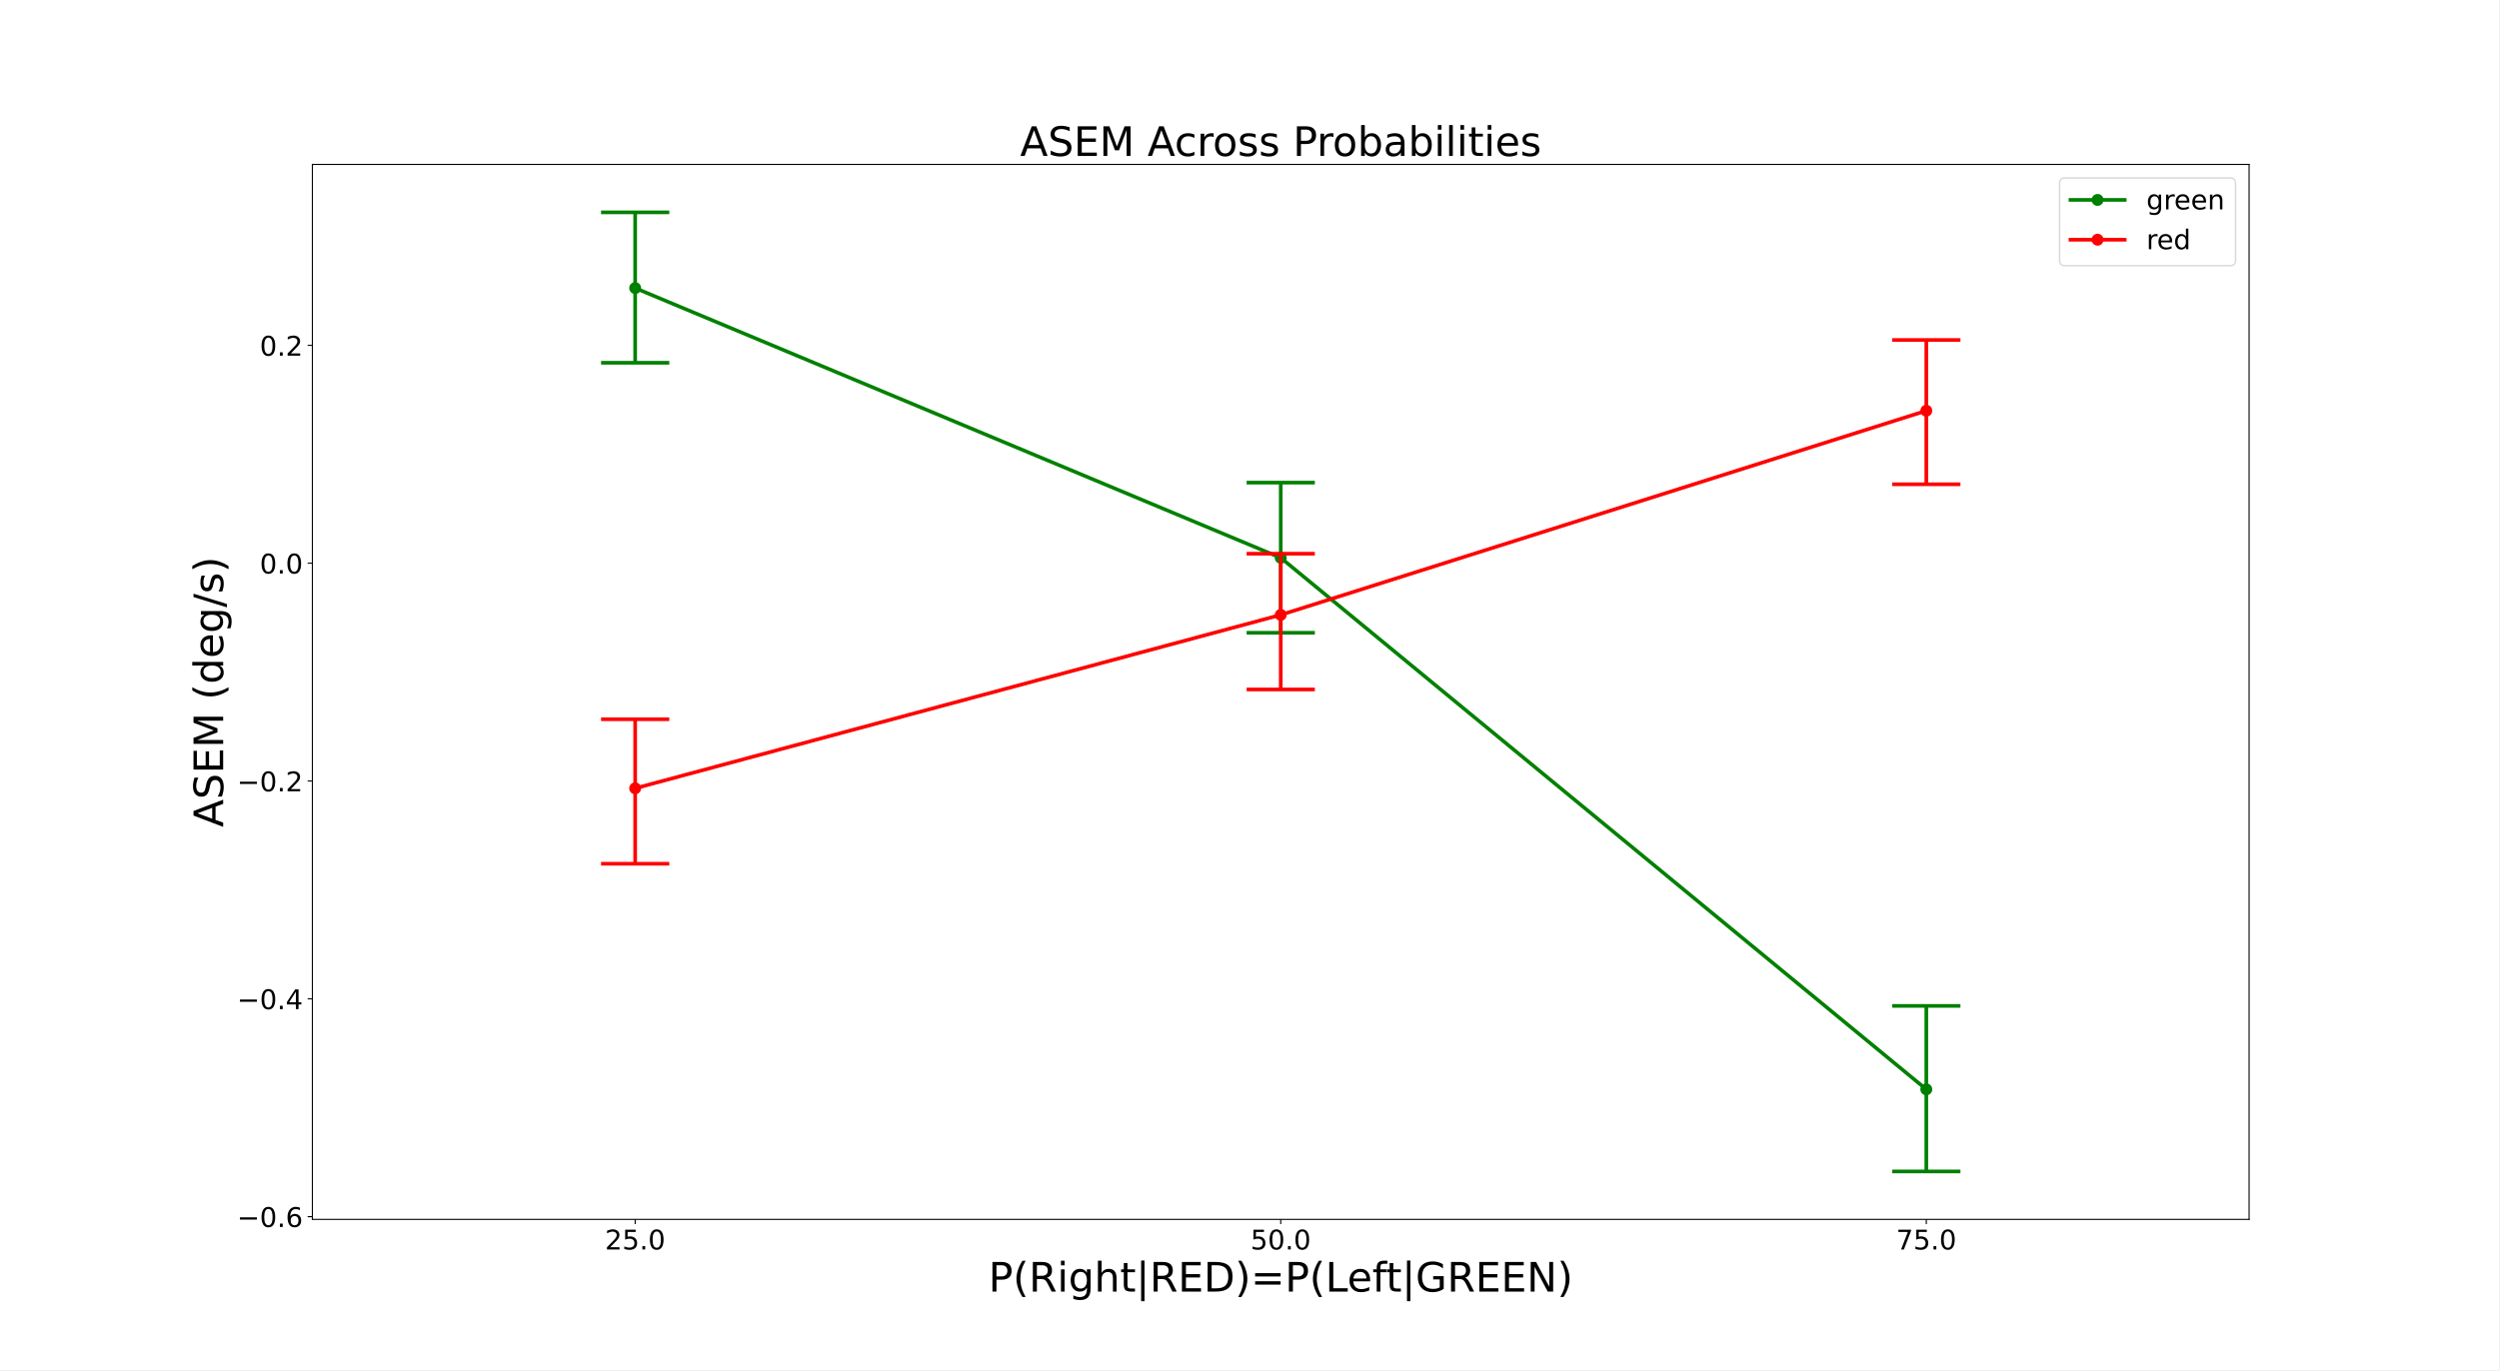
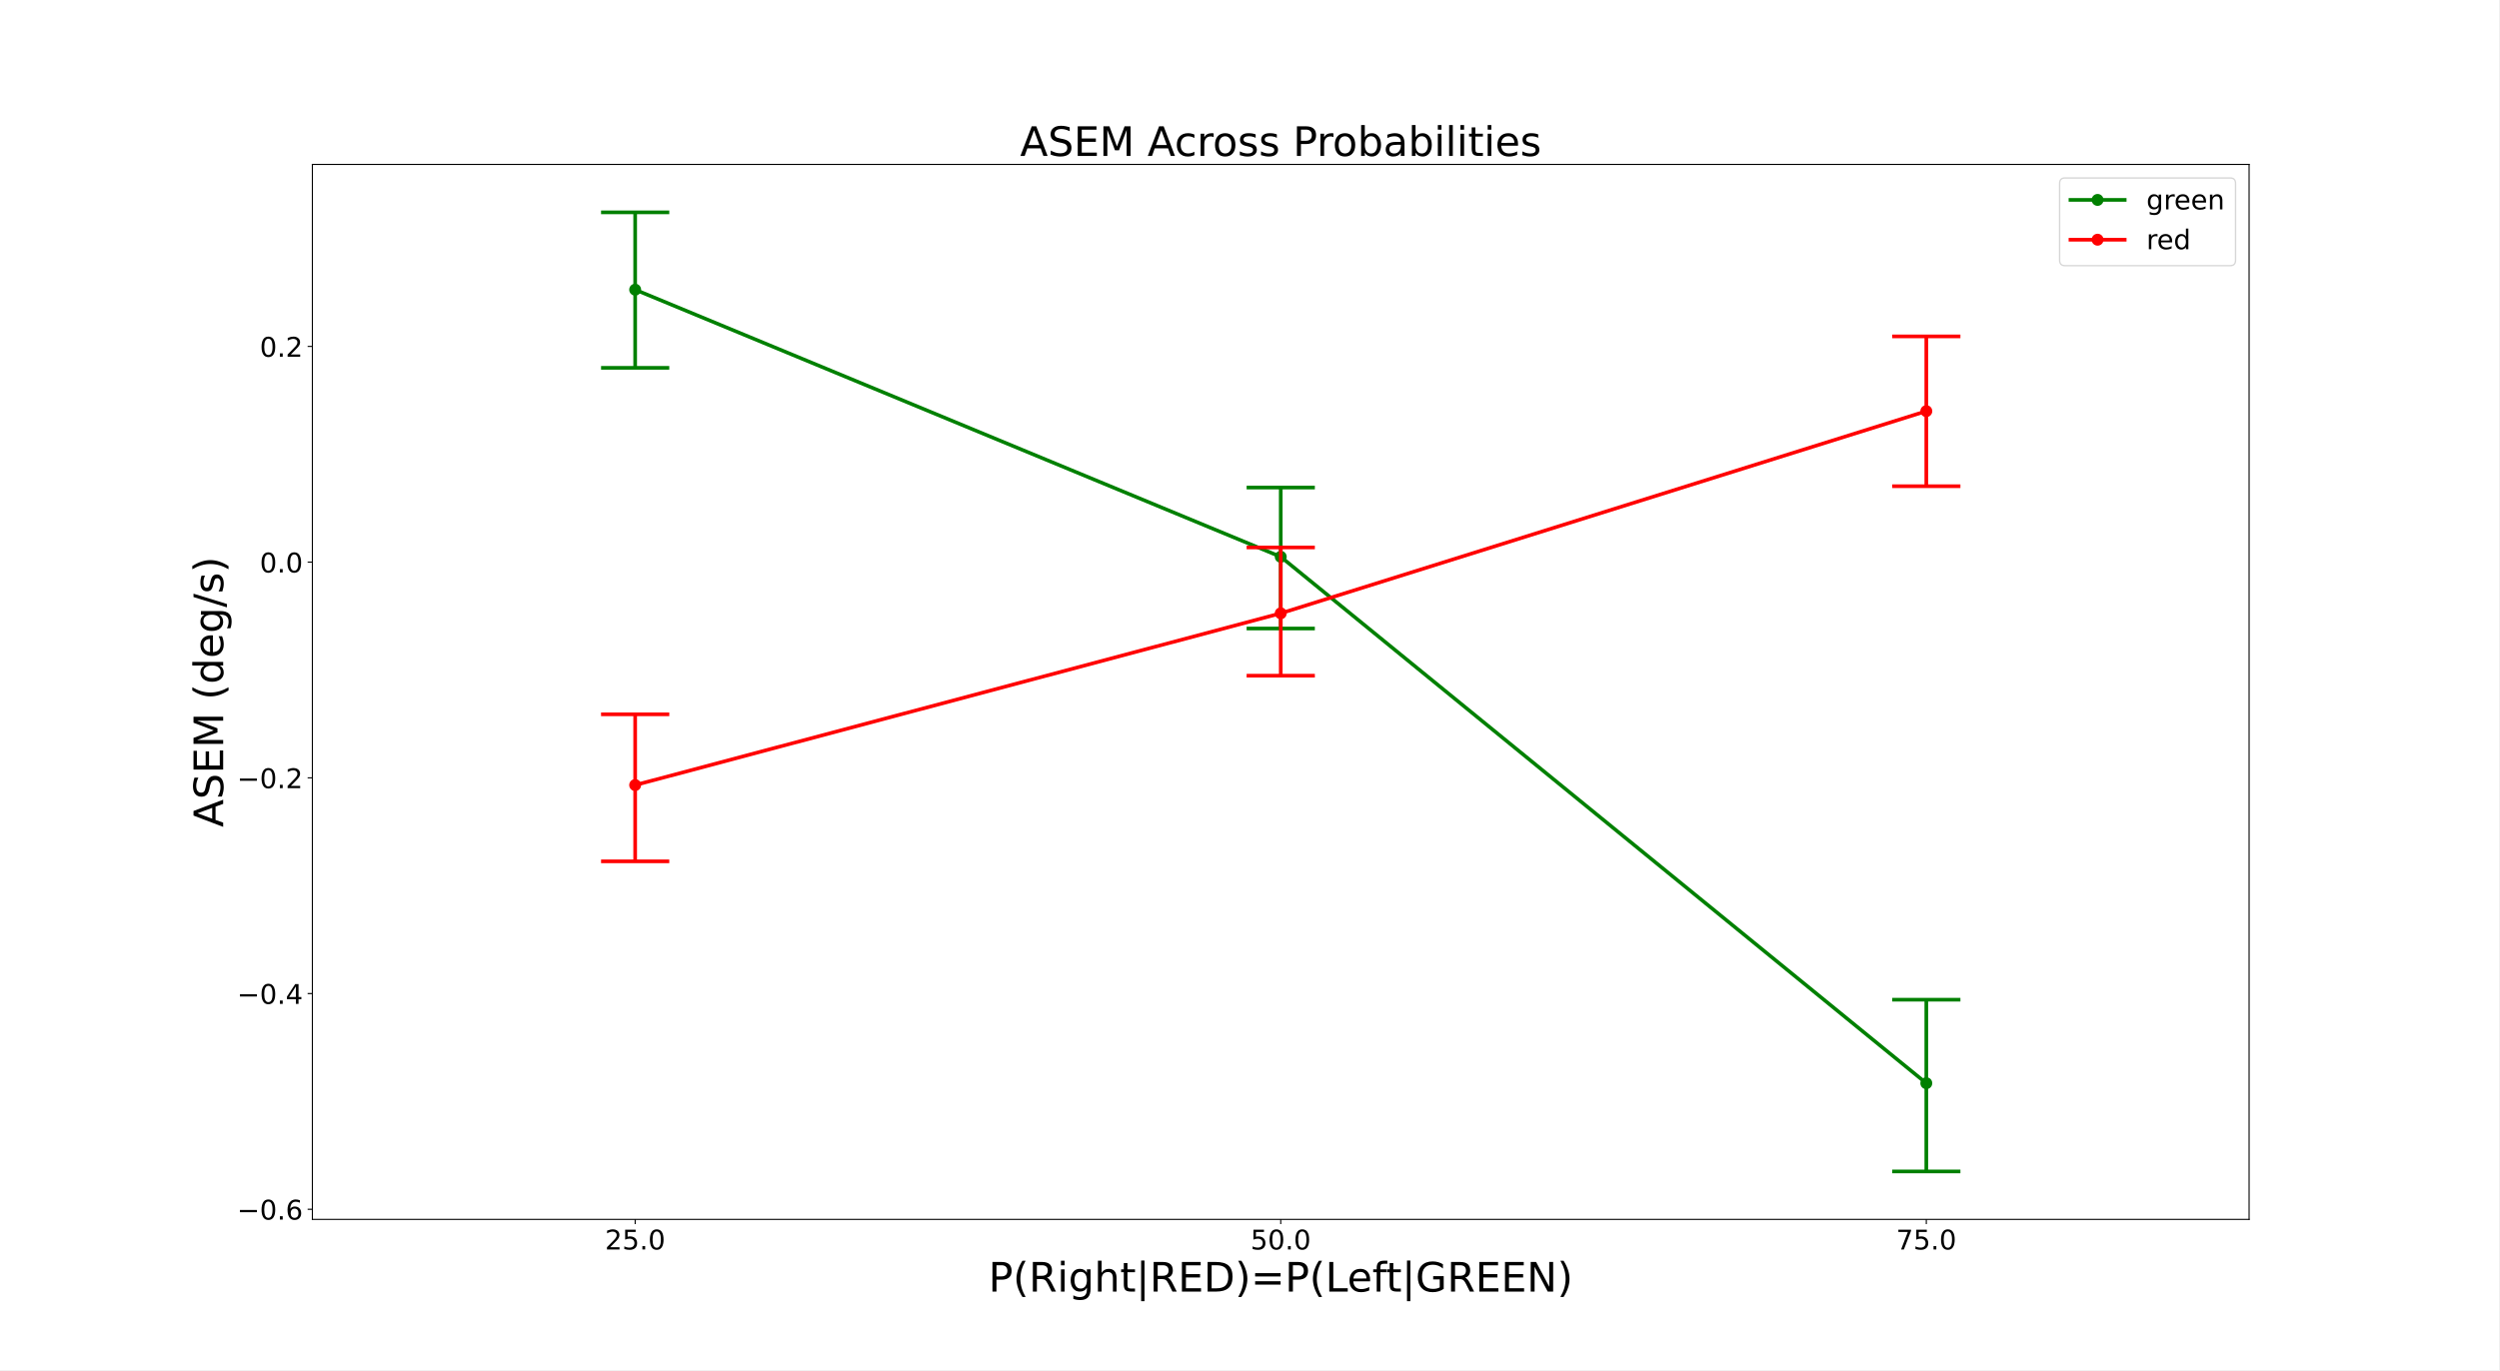
<svg xmlns="http://www.w3.org/2000/svg" xmlns:xlink="http://www.w3.org/1999/xlink" width="1843.2pt" height="1010.88pt" viewBox="0 0 1843.2 1010.88" version="1.1">
  <defs>
    <style type="text/css">*{stroke-linejoin: round; stroke-linecap: butt}</style>
  </defs>
  <g id="figure_1">
    <g id="patch_1">
      <path d="M 0 1010.88  L 1843.2 1010.88  L 1843.2 0  L 0 0  z " style="fill: #ffffff" />
    </g>
    <g id="axes_1">
      <g id="patch_2">
        <path d="M 230.4 899.683  L 1658.88 899.683  L 1658.88 121.306  L 230.4 121.306  z " style="fill: #ffffff" />
      </g>
      <g id="matplotlib.axis_1">
        <g id="xtick_1">
          <g id="line2d_1">
            <defs>
-               <path id="m1a1787b58d" d="M 0 0  L 0 3.5  " style="stroke: #000000; stroke-width: 0.8" />
-             </defs>
-             <g>
-               <use xlink:href="#m1a1787b58d" x="468.48" y="899.683" style="stroke: #000000; stroke-width: 0.8" />
+               <path id="m667a914efb" d="M 0 0  L 0 3.5  " style="stroke: #000000; stroke-width: 0.8" />
+             </defs>
+             <g>
+               <use xlink:href="#m667a914efb" x="468.48" y="899.683" style="stroke: #000000; stroke-width: 0.8" />
            </g>
          </g>
          <g id="text_1">
            <g transform="translate(446.2144 921.8801) scale(0.2 -0.2)">
              <defs>
                <path id="DejaVuSans-32" d="M 1228 531  L 3431 531  L 3431 0  L 469 0  L 469 531  Q 828 903 1448 1529  Q 2069 2156 2228 2338  Q 2531 2678 2651 2914  Q 2772 3150 2772 3378  Q 2772 3750 2511 3984  Q 2250 4219 1831 4219  Q 1534 4219 1204 4116  Q 875 4013 500 3803  L 500 4441  Q 881 4594 1212 4672  Q 1544 4750 1819 4750  Q 2544 4750 2975 4387  Q 3406 4025 3406 3419  Q 3406 3131 3298 2873  Q 3191 2616 2906 2266  Q 2828 2175 2409 1742  Q 1991 1309 1228 531  z " transform="scale(0.015625)" />
                <path id="DejaVuSans-35" d="M 691 4666  L 3169 4666  L 3169 4134  L 1269 4134  L 1269 2991  Q 1406 3038 1543 3061  Q 1681 3084 1819 3084  Q 2600 3084 3056 2656  Q 3513 2228 3513 1497  Q 3513 744 3044 326  Q 2575 -91 1722 -91  Q 1428 -91 1123 -41  Q 819 9 494 109  L 494 744  Q 775 591 1075 516  Q 1375 441 1709 441  Q 2250 441 2565 725  Q 2881 1009 2881 1497  Q 2881 1984 2565 2268  Q 2250 2553 1709 2553  Q 1456 2553 1204 2497  Q 953 2441 691 2322  L 691 4666  z " transform="scale(0.015625)" />
                <path id="DejaVuSans-2e" d="M 684 794  L 1344 794  L 1344 0  L 684 0  L 684 794  z " transform="scale(0.015625)" />
                <path id="DejaVuSans-30" d="M 2034 4250  Q 1547 4250 1301 3770  Q 1056 3291 1056 2328  Q 1056 1369 1301 889  Q 1547 409 2034 409  Q 2525 409 2770 889  Q 3016 1369 3016 2328  Q 3016 3291 2770 3770  Q 2525 4250 2034 4250  z M 2034 4750  Q 2819 4750 3233 4129  Q 3647 3509 3647 2328  Q 3647 1150 3233 529  Q 2819 -91 2034 -91  Q 1250 -91 836 529  Q 422 1150 422 2328  Q 422 3509 836 4129  Q 1250 4750 2034 4750  z " transform="scale(0.015625)" />
              </defs>
              <use xlink:href="#DejaVuSans-32" />
              <use xlink:href="#DejaVuSans-35" x="63.623" />
              <use xlink:href="#DejaVuSans-2e" x="127.246" />
              <use xlink:href="#DejaVuSans-30" x="159.033" />
            </g>
          </g>
        </g>
        <g id="xtick_2">
          <g id="line2d_2">
            <g>
-               <use xlink:href="#m1a1787b58d" x="944.64" y="899.683" style="stroke: #000000; stroke-width: 0.8" />
+               <use xlink:href="#m667a914efb" x="944.64" y="899.683" style="stroke: #000000; stroke-width: 0.8" />
            </g>
          </g>
          <g id="text_2">
            <g transform="translate(922.3744 921.8801) scale(0.2 -0.2)">
              <use xlink:href="#DejaVuSans-35" />
              <use xlink:href="#DejaVuSans-30" x="63.623" />
              <use xlink:href="#DejaVuSans-2e" x="127.246" />
              <use xlink:href="#DejaVuSans-30" x="159.033" />
            </g>
          </g>
        </g>
        <g id="xtick_3">
          <g id="line2d_3">
            <g>
-               <use xlink:href="#m1a1787b58d" x="1420.8" y="899.683" style="stroke: #000000; stroke-width: 0.8" />
+               <use xlink:href="#m667a914efb" x="1420.8" y="899.683" style="stroke: #000000; stroke-width: 0.8" />
            </g>
          </g>
          <g id="text_3">
            <g transform="translate(1398.534 921.8801) scale(0.2 -0.2)">
              <defs>
                <path id="DejaVuSans-37" d="M 525 4666  L 3525 4666  L 3525 4397  L 1831 0  L 1172 0  L 2766 4134  L 525 4134  L 525 4666  z " transform="scale(0.015625)" />
              </defs>
              <use xlink:href="#DejaVuSans-37" />
              <use xlink:href="#DejaVuSans-35" x="63.623" />
              <use xlink:href="#DejaVuSans-2e" x="127.246" />
              <use xlink:href="#DejaVuSans-30" x="159.033" />
            </g>
          </g>
        </g>
        <g id="text_4">
          <g transform="translate(729.0689 952.966) scale(0.3 -0.3)">
            <defs>
              <path id="DejaVuSans-50" d="M 1259 4147  L 1259 2394  L 2053 2394  Q 2494 2394 2734 2622  Q 2975 2850 2975 3272  Q 2975 3691 2734 3919  Q 2494 4147 2053 4147  L 1259 4147  z M 628 4666  L 2053 4666  Q 2838 4666 3239 4311  Q 3641 3956 3641 3272  Q 3641 2581 3239 2228  Q 2838 1875 2053 1875  L 1259 1875  L 1259 0  L 628 0  L 628 4666  z " transform="scale(0.015625)" />
              <path id="DejaVuSans-28" d="M 1984 4856  Q 1566 4138 1362 3434  Q 1159 2731 1159 2009  Q 1159 1288 1364 580  Q 1569 -128 1984 -844  L 1484 -844  Q 1016 -109 783 600  Q 550 1309 550 2009  Q 550 2706 781 3412  Q 1013 4119 1484 4856  L 1984 4856  z " transform="scale(0.015625)" />
              <path id="DejaVuSans-52" d="M 2841 2188  Q 3044 2119 3236 1894  Q 3428 1669 3622 1275  L 4263 0  L 3584 0  L 2988 1197  Q 2756 1666 2539 1819  Q 2322 1972 1947 1972  L 1259 1972  L 1259 0  L 628 0  L 628 4666  L 2053 4666  Q 2853 4666 3247 4331  Q 3641 3997 3641 3322  Q 3641 2881 3436 2590  Q 3231 2300 2841 2188  z M 1259 4147  L 1259 2491  L 2053 2491  Q 2509 2491 2742 2702  Q 2975 2913 2975 3322  Q 2975 3731 2742 3939  Q 2509 4147 2053 4147  L 1259 4147  z " transform="scale(0.015625)" />
              <path id="DejaVuSans-69" d="M 603 3500  L 1178 3500  L 1178 0  L 603 0  L 603 3500  z M 603 4863  L 1178 4863  L 1178 4134  L 603 4134  L 603 4863  z " transform="scale(0.015625)" />
              <path id="DejaVuSans-67" d="M 2906 1791  Q 2906 2416 2648 2759  Q 2391 3103 1925 3103  Q 1463 3103 1205 2759  Q 947 2416 947 1791  Q 947 1169 1205 825  Q 1463 481 1925 481  Q 2391 481 2648 825  Q 2906 1169 2906 1791  z M 3481 434  Q 3481 -459 3084 -895  Q 2688 -1331 1869 -1331  Q 1566 -1331 1297 -1286  Q 1028 -1241 775 -1147  L 775 -588  Q 1028 -725 1275 -790  Q 1522 -856 1778 -856  Q 2344 -856 2625 -561  Q 2906 -266 2906 331  L 2906 616  Q 2728 306 2450 153  Q 2172 0 1784 0  Q 1141 0 747 490  Q 353 981 353 1791  Q 353 2603 747 3093  Q 1141 3584 1784 3584  Q 2172 3584 2450 3431  Q 2728 3278 2906 2969  L 2906 3500  L 3481 3500  L 3481 434  z " transform="scale(0.015625)" />
              <path id="DejaVuSans-68" d="M 3513 2113  L 3513 0  L 2938 0  L 2938 2094  Q 2938 2591 2744 2837  Q 2550 3084 2163 3084  Q 1697 3084 1428 2787  Q 1159 2491 1159 1978  L 1159 0  L 581 0  L 581 4863  L 1159 4863  L 1159 2956  Q 1366 3272 1645 3428  Q 1925 3584 2291 3584  Q 2894 3584 3203 3211  Q 3513 2838 3513 2113  z " transform="scale(0.015625)" />
              <path id="DejaVuSans-74" d="M 1172 4494  L 1172 3500  L 2356 3500  L 2356 3053  L 1172 3053  L 1172 1153  Q 1172 725 1289 603  Q 1406 481 1766 481  L 2356 481  L 2356 0  L 1766 0  Q 1100 0 847 248  Q 594 497 594 1153  L 594 3053  L 172 3053  L 172 3500  L 594 3500  L 594 4494  L 1172 4494  z " transform="scale(0.015625)" />
              <path id="DejaVuSans-7c" d="M 1344 4891  L 1344 -1509  L 813 -1509  L 813 4891  L 1344 4891  z " transform="scale(0.015625)" />
              <path id="DejaVuSans-45" d="M 628 4666  L 3578 4666  L 3578 4134  L 1259 4134  L 1259 2753  L 3481 2753  L 3481 2222  L 1259 2222  L 1259 531  L 3634 531  L 3634 0  L 628 0  L 628 4666  z " transform="scale(0.015625)" />
              <path id="DejaVuSans-44" d="M 1259 4147  L 1259 519  L 2022 519  Q 2988 519 3436 956  Q 3884 1394 3884 2338  Q 3884 3275 3436 3711  Q 2988 4147 2022 4147  L 1259 4147  z M 628 4666  L 1925 4666  Q 3281 4666 3915 4102  Q 4550 3538 4550 2338  Q 4550 1131 3912 565  Q 3275 0 1925 0  L 628 0  L 628 4666  z " transform="scale(0.015625)" />
              <path id="DejaVuSans-29" d="M 513 4856  L 1013 4856  Q 1481 4119 1714 3412  Q 1947 2706 1947 2009  Q 1947 1309 1714 600  Q 1481 -109 1013 -844  L 513 -844  Q 928 -128 1133 580  Q 1338 1288 1338 2009  Q 1338 2731 1133 3434  Q 928 4138 513 4856  z " transform="scale(0.015625)" />
              <path id="DejaVuSans-3d" d="M 678 2906  L 4684 2906  L 4684 2381  L 678 2381  L 678 2906  z M 678 1631  L 4684 1631  L 4684 1100  L 678 1100  L 678 1631  z " transform="scale(0.015625)" />
              <path id="DejaVuSans-4c" d="M 628 4666  L 1259 4666  L 1259 531  L 3531 531  L 3531 0  L 628 0  L 628 4666  z " transform="scale(0.015625)" />
              <path id="DejaVuSans-65" d="M 3597 1894  L 3597 1613  L 953 1613  Q 991 1019 1311 708  Q 1631 397 2203 397  Q 2534 397 2845 478  Q 3156 559 3463 722  L 3463 178  Q 3153 47 2828 -22  Q 2503 -91 2169 -91  Q 1331 -91 842 396  Q 353 884 353 1716  Q 353 2575 817 3079  Q 1281 3584 2069 3584  Q 2775 3584 3186 3129  Q 3597 2675 3597 1894  z M 3022 2063  Q 3016 2534 2758 2815  Q 2500 3097 2075 3097  Q 1594 3097 1305 2825  Q 1016 2553 972 2059  L 3022 2063  z " transform="scale(0.015625)" />
              <path id="DejaVuSans-66" d="M 2375 4863  L 2375 4384  L 1825 4384  Q 1516 4384 1395 4259  Q 1275 4134 1275 3809  L 1275 3500  L 2222 3500  L 2222 3053  L 1275 3053  L 1275 0  L 697 0  L 697 3053  L 147 3053  L 147 3500  L 697 3500  L 697 3744  Q 697 4328 969 4595  Q 1241 4863 1831 4863  L 2375 4863  z " transform="scale(0.015625)" />
              <path id="DejaVuSans-47" d="M 3809 666  L 3809 1919  L 2778 1919  L 2778 2438  L 4434 2438  L 4434 434  Q 4069 175 3628 42  Q 3188 -91 2688 -91  Q 1594 -91 976 548  Q 359 1188 359 2328  Q 359 3472 976 4111  Q 1594 4750 2688 4750  Q 3144 4750 3555 4637  Q 3966 4525 4313 4306  L 4313 3634  Q 3963 3931 3569 4081  Q 3175 4231 2741 4231  Q 1884 4231 1454 3753  Q 1025 3275 1025 2328  Q 1025 1384 1454 906  Q 1884 428 2741 428  Q 3075 428 3337 486  Q 3600 544 3809 666  z " transform="scale(0.015625)" />
              <path id="DejaVuSans-4e" d="M 628 4666  L 1478 4666  L 3547 763  L 3547 4666  L 4159 4666  L 4159 0  L 3309 0  L 1241 3903  L 1241 0  L 628 0  L 628 4666  z " transform="scale(0.015625)" />
            </defs>
            <use xlink:href="#DejaVuSans-50" />
            <use xlink:href="#DejaVuSans-28" x="60.303" />
            <use xlink:href="#DejaVuSans-52" x="99.316" />
            <use xlink:href="#DejaVuSans-69" x="168.799" />
            <use xlink:href="#DejaVuSans-67" x="196.582" />
            <use xlink:href="#DejaVuSans-68" x="260.059" />
            <use xlink:href="#DejaVuSans-74" x="323.438" />
            <use xlink:href="#DejaVuSans-7c" x="362.646" />
            <use xlink:href="#DejaVuSans-52" x="396.338" />
            <use xlink:href="#DejaVuSans-45" x="465.82" />
            <use xlink:href="#DejaVuSans-44" x="529.004" />
            <use xlink:href="#DejaVuSans-29" x="606.006" />
            <use xlink:href="#DejaVuSans-3d" x="645.02" />
            <use xlink:href="#DejaVuSans-50" x="728.809" />
            <use xlink:href="#DejaVuSans-28" x="789.111" />
            <use xlink:href="#DejaVuSans-4c" x="828.125" />
            <use xlink:href="#DejaVuSans-65" x="882.088" />
            <use xlink:href="#DejaVuSans-66" x="943.611" />
            <use xlink:href="#DejaVuSans-74" x="977.066" />
            <use xlink:href="#DejaVuSans-7c" x="1016.275" />
            <use xlink:href="#DejaVuSans-47" x="1049.967" />
            <use xlink:href="#DejaVuSans-52" x="1127.457" />
            <use xlink:href="#DejaVuSans-45" x="1196.939" />
            <use xlink:href="#DejaVuSans-45" x="1260.123" />
            <use xlink:href="#DejaVuSans-4e" x="1323.307" />
            <use xlink:href="#DejaVuSans-29" x="1398.111" />
          </g>
        </g>
      </g>
      <g id="matplotlib.axis_2">
        <g id="ytick_1">
          <g id="line2d_4">
            <defs>
-               <path id="mfa709f520a" d="M 0 0  L -3.5 0  " style="stroke: #000000; stroke-width: 0.8" />
-             </defs>
-             <g>
-               <use xlink:href="#mfa709f520a" x="230.4" y="897.684" style="stroke: #000000; stroke-width: 0.8" />
+               <path id="m7b3ceba954" d="M 0 0  L -3.5 0  " style="stroke: #000000; stroke-width: 0.8" />
+             </defs>
+             <g>
+               <use xlink:href="#m7b3ceba954" x="230.4" y="892.234" style="stroke: #000000; stroke-width: 0.8" />
            </g>
          </g>
          <g id="text_5">
-             <g transform="translate(174.8344 905.2823) scale(0.2 -0.2)">
+             <g transform="translate(174.8344 899.8326) scale(0.2 -0.2)">
              <defs>
                <path id="DejaVuSans-2212" d="M 678 2272  L 4684 2272  L 4684 1741  L 678 1741  L 678 2272  z " transform="scale(0.015625)" />
                <path id="DejaVuSans-36" d="M 2113 2584  Q 1688 2584 1439 2293  Q 1191 2003 1191 1497  Q 1191 994 1439 701  Q 1688 409 2113 409  Q 2538 409 2786 701  Q 3034 994 3034 1497  Q 3034 2003 2786 2293  Q 2538 2584 2113 2584  z M 3366 4563  L 3366 3988  Q 3128 4100 2886 4159  Q 2644 4219 2406 4219  Q 1781 4219 1451 3797  Q 1122 3375 1075 2522  Q 1259 2794 1537 2939  Q 1816 3084 2150 3084  Q 2853 3084 3261 2657  Q 3669 2231 3669 1497  Q 3669 778 3244 343  Q 2819 -91 2113 -91  Q 1303 -91 875 529  Q 447 1150 447 2328  Q 447 3434 972 4092  Q 1497 4750 2381 4750  Q 2619 4750 2861 4703  Q 3103 4656 3366 4563  z " transform="scale(0.015625)" />
              </defs>
              <use xlink:href="#DejaVuSans-2212" />
              <use xlink:href="#DejaVuSans-30" x="83.789" />
              <use xlink:href="#DejaVuSans-2e" x="147.412" />
              <use xlink:href="#DejaVuSans-36" x="179.199" />
            </g>
          </g>
        </g>
        <g id="ytick_2">
          <g id="line2d_5">
            <g>
-               <use xlink:href="#mfa709f520a" x="230.4" y="736.968" style="stroke: #000000; stroke-width: 0.8" />
+               <use xlink:href="#m7b3ceba954" x="230.4" y="733.074" style="stroke: #000000; stroke-width: 0.8" />
            </g>
          </g>
          <g id="text_6">
-             <g transform="translate(174.8344 744.5664) scale(0.2 -0.2)">
+             <g transform="translate(174.8344 740.6728) scale(0.2 -0.2)">
              <defs>
                <path id="DejaVuSans-34" d="M 2419 4116  L 825 1625  L 2419 1625  L 2419 4116  z M 2253 4666  L 3047 4666  L 3047 1625  L 3713 1625  L 3713 1100  L 3047 1100  L 3047 0  L 2419 0  L 2419 1100  L 313 1100  L 313 1709  L 2253 4666  z " transform="scale(0.015625)" />
              </defs>
              <use xlink:href="#DejaVuSans-2212" />
              <use xlink:href="#DejaVuSans-30" x="83.789" />
              <use xlink:href="#DejaVuSans-2e" x="147.412" />
              <use xlink:href="#DejaVuSans-34" x="179.199" />
            </g>
          </g>
        </g>
        <g id="ytick_3">
          <g id="line2d_6">
            <g>
-               <use xlink:href="#mfa709f520a" x="230.4" y="576.252" style="stroke: #000000; stroke-width: 0.8" />
+               <use xlink:href="#m7b3ceba954" x="230.4" y="573.915" style="stroke: #000000; stroke-width: 0.8" />
            </g>
          </g>
          <g id="text_7">
-             <g transform="translate(174.8344 583.8504) scale(0.2 -0.2)">
+             <g transform="translate(174.8344 581.5131) scale(0.2 -0.2)">
              <use xlink:href="#DejaVuSans-2212" />
              <use xlink:href="#DejaVuSans-30" x="83.789" />
              <use xlink:href="#DejaVuSans-2e" x="147.412" />
              <use xlink:href="#DejaVuSans-32" x="179.199" />
            </g>
          </g>
        </g>
        <g id="ytick_4">
          <g id="line2d_7">
            <g>
-               <use xlink:href="#mfa709f520a" x="230.4" y="415.536" style="stroke: #000000; stroke-width: 0.8" />
+               <use xlink:href="#m7b3ceba954" x="230.4" y="414.755" style="stroke: #000000; stroke-width: 0.8" />
            </g>
          </g>
          <g id="text_8">
-             <g transform="translate(191.5938 423.1345) scale(0.2 -0.2)">
+             <g transform="translate(191.5938 422.3533) scale(0.2 -0.2)">
              <use xlink:href="#DejaVuSans-30" />
              <use xlink:href="#DejaVuSans-2e" x="63.623" />
              <use xlink:href="#DejaVuSans-30" x="95.41" />
            </g>
          </g>
        </g>
        <g id="ytick_5">
          <g id="line2d_8">
            <g>
-               <use xlink:href="#mfa709f520a" x="230.4" y="254.82" style="stroke: #000000; stroke-width: 0.8" />
+               <use xlink:href="#m7b3ceba954" x="230.4" y="255.595" style="stroke: #000000; stroke-width: 0.8" />
            </g>
          </g>
          <g id="text_9">
-             <g transform="translate(191.5938 262.4185) scale(0.2 -0.2)">
+             <g transform="translate(191.5938 263.1935) scale(0.2 -0.2)">
              <use xlink:href="#DejaVuSans-30" />
              <use xlink:href="#DejaVuSans-2e" x="63.623" />
              <use xlink:href="#DejaVuSans-32" x="95.41" />
            </g>
          </g>
        </g>
        <g id="text_10">
          <g transform="translate(164.5953 610.3124) rotate(-90) scale(0.3 -0.3)">
            <defs>
              <path id="DejaVuSans-41" d="M 2188 4044  L 1331 1722  L 3047 1722  L 2188 4044  z M 1831 4666  L 2547 4666  L 4325 0  L 3669 0  L 3244 1197  L 1141 1197  L 716 0  L 50 0  L 1831 4666  z " transform="scale(0.015625)" />
              <path id="DejaVuSans-53" d="M 3425 4513  L 3425 3897  Q 3066 4069 2747 4153  Q 2428 4238 2131 4238  Q 1616 4238 1336 4038  Q 1056 3838 1056 3469  Q 1056 3159 1242 3001  Q 1428 2844 1947 2747  L 2328 2669  Q 3034 2534 3370 2195  Q 3706 1856 3706 1288  Q 3706 609 3251 259  Q 2797 -91 1919 -91  Q 1588 -91 1214 -16  Q 841 59 441 206  L 441 856  Q 825 641 1194 531  Q 1563 422 1919 422  Q 2459 422 2753 634  Q 3047 847 3047 1241  Q 3047 1584 2836 1778  Q 2625 1972 2144 2069  L 1759 2144  Q 1053 2284 737 2584  Q 422 2884 422 3419  Q 422 4038 858 4394  Q 1294 4750 2059 4750  Q 2388 4750 2728 4690  Q 3069 4631 3425 4513  z " transform="scale(0.015625)" />
              <path id="DejaVuSans-4d" d="M 628 4666  L 1569 4666  L 2759 1491  L 3956 4666  L 4897 4666  L 4897 0  L 4281 0  L 4281 4097  L 3078 897  L 2444 897  L 1241 4097  L 1241 0  L 628 0  L 628 4666  z " transform="scale(0.015625)" />
              <path id="DejaVuSans-20" transform="scale(0.015625)" />
              <path id="DejaVuSans-64" d="M 2906 2969  L 2906 4863  L 3481 4863  L 3481 0  L 2906 0  L 2906 525  Q 2725 213 2448 61  Q 2172 -91 1784 -91  Q 1150 -91 751 415  Q 353 922 353 1747  Q 353 2572 751 3078  Q 1150 3584 1784 3584  Q 2172 3584 2448 3432  Q 2725 3281 2906 2969  z M 947 1747  Q 947 1113 1208 752  Q 1469 391 1925 391  Q 2381 391 2643 752  Q 2906 1113 2906 1747  Q 2906 2381 2643 2742  Q 2381 3103 1925 3103  Q 1469 3103 1208 2742  Q 947 2381 947 1747  z " transform="scale(0.015625)" />
              <path id="DejaVuSans-2f" d="M 1625 4666  L 2156 4666  L 531 -594  L 0 -594  L 1625 4666  z " transform="scale(0.015625)" />
              <path id="DejaVuSans-73" d="M 2834 3397  L 2834 2853  Q 2591 2978 2328 3040  Q 2066 3103 1784 3103  Q 1356 3103 1142 2972  Q 928 2841 928 2578  Q 928 2378 1081 2264  Q 1234 2150 1697 2047  L 1894 2003  Q 2506 1872 2764 1633  Q 3022 1394 3022 966  Q 3022 478 2636 193  Q 2250 -91 1575 -91  Q 1294 -91 989 -36  Q 684 19 347 128  L 347 722  Q 666 556 975 473  Q 1284 391 1588 391  Q 1994 391 2212 530  Q 2431 669 2431 922  Q 2431 1156 2273 1281  Q 2116 1406 1581 1522  L 1381 1569  Q 847 1681 609 1914  Q 372 2147 372 2553  Q 372 3047 722 3315  Q 1072 3584 1716 3584  Q 2034 3584 2315 3537  Q 2597 3491 2834 3397  z " transform="scale(0.015625)" />
            </defs>
            <use xlink:href="#DejaVuSans-41" />
            <use xlink:href="#DejaVuSans-53" x="68.408" />
            <use xlink:href="#DejaVuSans-45" x="131.885" />
            <use xlink:href="#DejaVuSans-4d" x="195.068" />
            <use xlink:href="#DejaVuSans-20" x="281.348" />
            <use xlink:href="#DejaVuSans-28" x="313.135" />
            <use xlink:href="#DejaVuSans-64" x="352.148" />
            <use xlink:href="#DejaVuSans-65" x="415.625" />
            <use xlink:href="#DejaVuSans-67" x="477.148" />
            <use xlink:href="#DejaVuSans-2f" x="540.625" />
            <use xlink:href="#DejaVuSans-73" x="574.316" />
            <use xlink:href="#DejaVuSans-29" x="626.416" />
          </g>
        </g>
      </g>
      <g id="line2d_9">
-         <path d="M 468.48 212.547  L 944.64 411.562  L 1420.8 803.747  " clip-path="url(#pc4c5f21741)" style="fill: none; stroke: #008000; stroke-width: 2.7; stroke-linecap: square" />
+         <path d="M 468.48 213.732  L 944.64 410.819  L 1420.8 799.207  " clip-path="url(#p97abd5ae0b)" style="fill: none; stroke: #008000; stroke-width: 2.7; stroke-linecap: square" />
        <defs>
-           <path id="m301dffc19b" d="M 0 3.384  C 0.897 3.384 1.758 3.027 2.393 2.393  C 3.027 1.758 3.384 0.897 3.384 0  C 3.384 -0.897 3.027 -1.758 2.393 -2.393  C 1.758 -3.027 0.897 -3.384 0 -3.384  C -0.897 -3.384 -1.758 -3.027 -2.393 -2.393  C -3.027 -1.758 -3.384 -0.897 -3.384 0  C -3.384 0.897 -3.027 1.758 -2.393 2.393  C -1.758 3.027 -0.897 3.384 0 3.384  z " style="stroke: #008000; stroke-width: 2.025" />
+           <path id="me5b448787a" d="M 0 3.384  C 0.897 3.384 1.758 3.027 2.393 2.393  C 3.027 1.758 3.384 0.897 3.384 0  C 3.384 -0.897 3.027 -1.758 2.393 -2.393  C 1.758 -3.027 0.897 -3.384 0 -3.384  C -0.897 -3.384 -1.758 -3.027 -2.393 -2.393  C -3.027 -1.758 -3.384 -0.897 -3.384 0  C -3.384 0.897 -3.027 1.758 -2.393 2.393  C -1.758 3.027 -0.897 3.384 0 3.384  z " style="stroke: #008000; stroke-width: 2.025" />
        </defs>
-         <g clip-path="url(#pc4c5f21741)">
-           <use xlink:href="#m301dffc19b" x="468.48" y="212.547" style="fill: #008000; stroke: #008000; stroke-width: 2.025" />
-           <use xlink:href="#m301dffc19b" x="944.64" y="411.562" style="fill: #008000; stroke: #008000; stroke-width: 2.025" />
-           <use xlink:href="#m301dffc19b" x="1420.8" y="803.747" style="fill: #008000; stroke: #008000; stroke-width: 2.025" />
+         <g clip-path="url(#p97abd5ae0b)">
+           <use xlink:href="#me5b448787a" x="468.48" y="213.732" style="fill: #008000; stroke: #008000; stroke-width: 2.025" />
+           <use xlink:href="#me5b448787a" x="944.64" y="410.819" style="fill: #008000; stroke: #008000; stroke-width: 2.025" />
+           <use xlink:href="#me5b448787a" x="1420.8" y="799.207" style="fill: #008000; stroke: #008000; stroke-width: 2.025" />
        </g>
      </g>
      <g id="line2d_10">
-         <path d="M 444.672 267.645  L 492.288 267.645  M 468.48 267.645  L 468.48 156.686  M 444.672 156.686  L 492.288 156.686  " clip-path="url(#pc4c5f21741)" style="fill: none; stroke: #008000; stroke-width: 2.7; stroke-linecap: square" />
+         <path d="M 444.672 271.378  L 492.288 271.378  M 468.48 271.378  L 468.48 156.686  M 444.672 156.686  L 492.288 156.686  " clip-path="url(#p97abd5ae0b)" style="fill: none; stroke: #008000; stroke-width: 2.7; stroke-linecap: square" />
      </g>
      <g id="line2d_11">
-         <path d="M 920.832 466.856  L 968.448 466.856  M 944.64 466.856  L 944.64 356.065  M 920.832 356.065  L 968.448 356.065  " clip-path="url(#pc4c5f21741)" style="fill: none; stroke: #008000; stroke-width: 2.7; stroke-linecap: square" />
+         <path d="M 920.832 463.718  L 968.448 463.718  M 944.64 463.718  L 944.64 359.705  M 920.832 359.705  L 968.448 359.705  " clip-path="url(#p97abd5ae0b)" style="fill: none; stroke: #008000; stroke-width: 2.7; stroke-linecap: square" />
      </g>
      <g id="line2d_12">
-         <path d="M 1396.992 864.302  L 1444.608 864.302  M 1420.8 864.302  L 1420.8 742.181  M 1396.992 742.181  L 1444.608 742.181  " clip-path="url(#pc4c5f21741)" style="fill: none; stroke: #008000; stroke-width: 2.7; stroke-linecap: square" />
+         <path d="M 1396.992 864.302  L 1444.608 864.302  M 1420.8 864.302  L 1420.8 737.61  M 1396.992 737.61  L 1444.608 737.61  " clip-path="url(#p97abd5ae0b)" style="fill: none; stroke: #008000; stroke-width: 2.7; stroke-linecap: square" />
      </g>
      <g id="line2d_13">
-         <path d="M 468.48 581.628  L 944.64 453.664  L 1420.8 303.034  " clip-path="url(#pc4c5f21741)" style="fill: none; stroke: #ff0000; stroke-width: 2.7; stroke-linecap: square" />
+         <path d="M 468.48 579.238  L 944.64 452.514  L 1420.8 303.342  " clip-path="url(#p97abd5ae0b)" style="fill: none; stroke: #ff0000; stroke-width: 2.7; stroke-linecap: square" />
        <defs>
-           <path id="m28819d75a4" d="M 0 3.384  C 0.897 3.384 1.758 3.027 2.393 2.393  C 3.027 1.758 3.384 0.897 3.384 0  C 3.384 -0.897 3.027 -1.758 2.393 -2.393  C 1.758 -3.027 0.897 -3.384 0 -3.384  C -0.897 -3.384 -1.758 -3.027 -2.393 -2.393  C -3.027 -1.758 -3.384 -0.897 -3.384 0  C -3.384 0.897 -3.027 1.758 -2.393 2.393  C -1.758 3.027 -0.897 3.384 0 3.384  z " style="stroke: #ff0000; stroke-width: 2.025" />
+           <path id="mc52ce56780" d="M 0 3.384  C 0.897 3.384 1.758 3.027 2.393 2.393  C 3.027 1.758 3.384 0.897 3.384 0  C 3.384 -0.897 3.027 -1.758 2.393 -2.393  C 1.758 -3.027 0.897 -3.384 0 -3.384  C -0.897 -3.384 -1.758 -3.027 -2.393 -2.393  C -3.027 -1.758 -3.384 -0.897 -3.384 0  C -3.384 0.897 -3.027 1.758 -2.393 2.393  C -1.758 3.027 -0.897 3.384 0 3.384  z " style="stroke: #ff0000; stroke-width: 2.025" />
        </defs>
-         <g clip-path="url(#pc4c5f21741)">
-           <use xlink:href="#m28819d75a4" x="468.48" y="581.628" style="fill: #ff0000; stroke: #ff0000; stroke-width: 2.025" />
-           <use xlink:href="#m28819d75a4" x="944.64" y="453.664" style="fill: #ff0000; stroke: #ff0000; stroke-width: 2.025" />
-           <use xlink:href="#m28819d75a4" x="1420.8" y="303.034" style="fill: #ff0000; stroke: #ff0000; stroke-width: 2.025" />
+         <g clip-path="url(#p97abd5ae0b)">
+           <use xlink:href="#mc52ce56780" x="468.48" y="579.238" style="fill: #ff0000; stroke: #ff0000; stroke-width: 2.025" />
+           <use xlink:href="#mc52ce56780" x="944.64" y="452.514" style="fill: #ff0000; stroke: #ff0000; stroke-width: 2.025" />
+           <use xlink:href="#mc52ce56780" x="1420.8" y="303.342" style="fill: #ff0000; stroke: #ff0000; stroke-width: 2.025" />
        </g>
      </g>
      <g id="line2d_14">
-         <path d="M 444.672 637.257  L 492.288 637.257  M 468.48 637.257  L 468.48 530.658  M 444.672 530.658  L 492.288 530.658  " clip-path="url(#pc4c5f21741)" style="fill: none; stroke: #ff0000; stroke-width: 2.7; stroke-linecap: square" />
+         <path d="M 444.672 635.527  L 492.288 635.527  M 468.48 635.527  L 468.48 527.017  M 444.672 527.017  L 492.288 527.017  " clip-path="url(#p97abd5ae0b)" style="fill: none; stroke: #ff0000; stroke-width: 2.7; stroke-linecap: square" />
      </g>
      <g id="line2d_15">
-         <path d="M 920.832 508.698  L 968.448 508.698  M 944.64 508.698  L 944.64 408.527  M 920.832 408.527  L 968.448 408.527  " clip-path="url(#pc4c5f21741)" style="fill: none; stroke: #ff0000; stroke-width: 2.7; stroke-linecap: square" />
+         <path d="M 920.832 498.524  L 968.448 498.524  M 944.64 498.524  L 944.64 403.931  M 920.832 403.931  L 968.448 403.931  " clip-path="url(#p97abd5ae0b)" style="fill: none; stroke: #ff0000; stroke-width: 2.7; stroke-linecap: square" />
      </g>
      <g id="line2d_16">
-         <path d="M 1396.992 357.331  L 1444.608 357.331  M 1420.8 357.331  L 1420.8 250.849  M 1396.992 250.849  L 1444.608 250.849  " clip-path="url(#pc4c5f21741)" style="fill: none; stroke: #ff0000; stroke-width: 2.7; stroke-linecap: square" />
+         <path d="M 1396.992 358.731  L 1444.608 358.731  M 1420.8 358.731  L 1420.8 248.172  M 1396.992 248.172  L 1444.608 248.172  " clip-path="url(#p97abd5ae0b)" style="fill: none; stroke: #ff0000; stroke-width: 2.7; stroke-linecap: square" />
      </g>
      <g id="line2d_17" />
      <g id="line2d_18" />
      <g id="patch_3">
        <path d="M 230.4 899.683  L 230.4 121.306  " style="fill: none; stroke: #000000; stroke-width: 0.8; stroke-linejoin: miter; stroke-linecap: square" />
      </g>
      <g id="patch_4">
        <path d="M 1658.88 899.683  L 1658.88 121.306  " style="fill: none; stroke: #000000; stroke-width: 0.8; stroke-linejoin: miter; stroke-linecap: square" />
      </g>
      <g id="patch_5">
        <path d="M 230.4 899.683  L 1658.88 899.683  " style="fill: none; stroke: #000000; stroke-width: 0.8; stroke-linejoin: miter; stroke-linecap: square" />
      </g>
      <g id="patch_6">
        <path d="M 230.4 121.306  L 1658.88 121.306  " style="fill: none; stroke: #000000; stroke-width: 0.8; stroke-linejoin: miter; stroke-linecap: square" />
      </g>
      <g id="text_11">
        <g transform="translate(752.4009 115.0665) scale(0.3 -0.3)">
          <defs>
            <path id="DejaVuSans-63" d="M 3122 3366  L 3122 2828  Q 2878 2963 2633 3030  Q 2388 3097 2138 3097  Q 1578 3097 1268 2742  Q 959 2388 959 1747  Q 959 1106 1268 751  Q 1578 397 2138 397  Q 2388 397 2633 464  Q 2878 531 3122 666  L 3122 134  Q 2881 22 2623 -34  Q 2366 -91 2075 -91  Q 1284 -91 818 406  Q 353 903 353 1747  Q 353 2603 823 3093  Q 1294 3584 2113 3584  Q 2378 3584 2631 3529  Q 2884 3475 3122 3366  z " transform="scale(0.015625)" />
            <path id="DejaVuSans-72" d="M 2631 2963  Q 2534 3019 2420 3045  Q 2306 3072 2169 3072  Q 1681 3072 1420 2755  Q 1159 2438 1159 1844  L 1159 0  L 581 0  L 581 3500  L 1159 3500  L 1159 2956  Q 1341 3275 1631 3429  Q 1922 3584 2338 3584  Q 2397 3584 2469 3576  Q 2541 3569 2628 3553  L 2631 2963  z " transform="scale(0.015625)" />
            <path id="DejaVuSans-6f" d="M 1959 3097  Q 1497 3097 1228 2736  Q 959 2375 959 1747  Q 959 1119 1226 758  Q 1494 397 1959 397  Q 2419 397 2687 759  Q 2956 1122 2956 1747  Q 2956 2369 2687 2733  Q 2419 3097 1959 3097  z M 1959 3584  Q 2709 3584 3137 3096  Q 3566 2609 3566 1747  Q 3566 888 3137 398  Q 2709 -91 1959 -91  Q 1206 -91 779 398  Q 353 888 353 1747  Q 353 2609 779 3096  Q 1206 3584 1959 3584  z " transform="scale(0.015625)" />
            <path id="DejaVuSans-62" d="M 3116 1747  Q 3116 2381 2855 2742  Q 2594 3103 2138 3103  Q 1681 3103 1420 2742  Q 1159 2381 1159 1747  Q 1159 1113 1420 752  Q 1681 391 2138 391  Q 2594 391 2855 752  Q 3116 1113 3116 1747  z M 1159 2969  Q 1341 3281 1617 3432  Q 1894 3584 2278 3584  Q 2916 3584 3314 3078  Q 3713 2572 3713 1747  Q 3713 922 3314 415  Q 2916 -91 2278 -91  Q 1894 -91 1617 61  Q 1341 213 1159 525  L 1159 0  L 581 0  L 581 4863  L 1159 4863  L 1159 2969  z " transform="scale(0.015625)" />
            <path id="DejaVuSans-61" d="M 2194 1759  Q 1497 1759 1228 1600  Q 959 1441 959 1056  Q 959 750 1161 570  Q 1363 391 1709 391  Q 2188 391 2477 730  Q 2766 1069 2766 1631  L 2766 1759  L 2194 1759  z M 3341 1997  L 3341 0  L 2766 0  L 2766 531  Q 2569 213 2275 61  Q 1981 -91 1556 -91  Q 1019 -91 701 211  Q 384 513 384 1019  Q 384 1609 779 1909  Q 1175 2209 1959 2209  L 2766 2209  L 2766 2266  Q 2766 2663 2505 2880  Q 2244 3097 1772 3097  Q 1472 3097 1187 3025  Q 903 2953 641 2809  L 641 3341  Q 956 3463 1253 3523  Q 1550 3584 1831 3584  Q 2591 3584 2966 3190  Q 3341 2797 3341 1997  z " transform="scale(0.015625)" />
            <path id="DejaVuSans-6c" d="M 603 4863  L 1178 4863  L 1178 0  L 603 0  L 603 4863  z " transform="scale(0.015625)" />
          </defs>
          <use xlink:href="#DejaVuSans-41" />
          <use xlink:href="#DejaVuSans-53" x="68.408" />
          <use xlink:href="#DejaVuSans-45" x="131.885" />
          <use xlink:href="#DejaVuSans-4d" x="195.068" />
          <use xlink:href="#DejaVuSans-20" x="281.348" />
          <use xlink:href="#DejaVuSans-41" x="313.135" />
          <use xlink:href="#DejaVuSans-63" x="379.793" />
          <use xlink:href="#DejaVuSans-72" x="434.773" />
          <use xlink:href="#DejaVuSans-6f" x="473.637" />
          <use xlink:href="#DejaVuSans-73" x="534.818" />
          <use xlink:href="#DejaVuSans-73" x="586.918" />
          <use xlink:href="#DejaVuSans-20" x="639.018" />
          <use xlink:href="#DejaVuSans-50" x="670.805" />
          <use xlink:href="#DejaVuSans-72" x="729.357" />
          <use xlink:href="#DejaVuSans-6f" x="768.221" />
          <use xlink:href="#DejaVuSans-62" x="829.402" />
          <use xlink:href="#DejaVuSans-61" x="892.879" />
          <use xlink:href="#DejaVuSans-62" x="954.158" />
          <use xlink:href="#DejaVuSans-69" x="1017.635" />
          <use xlink:href="#DejaVuSans-6c" x="1045.418" />
          <use xlink:href="#DejaVuSans-69" x="1073.201" />
          <use xlink:href="#DejaVuSans-74" x="1100.984" />
          <use xlink:href="#DejaVuSans-69" x="1140.193" />
          <use xlink:href="#DejaVuSans-65" x="1167.977" />
          <use xlink:href="#DejaVuSans-73" x="1229.5" />
        </g>
      </g>
      <g id="legend_1">
        <g id="patch_7">
          <path d="M 1523.124 196.018  L 1644.88 196.018  Q 1648.88 196.018 1648.88 192.018  L 1648.88 135.306  Q 1648.88 131.306 1644.88 131.306  L 1523.124 131.306  Q 1519.124 131.306 1519.124 135.306  L 1519.124 192.018  Q 1519.124 196.018 1523.124 196.018  z " style="fill: #ffffff; opacity: 0.8; stroke: #cccccc; stroke-linejoin: miter" />
        </g>
        <g id="line2d_19">
          <path d="M 1527.124 147.502  L 1547.124 147.502  L 1567.124 147.502  " style="fill: none; stroke: #008000; stroke-width: 2.7; stroke-linecap: square" />
          <g>
-             <use xlink:href="#m301dffc19b" x="1547.124" y="147.502" style="fill: #008000; stroke: #008000; stroke-width: 2.025" />
+             <use xlink:href="#me5b448787a" x="1547.124" y="147.502" style="fill: #008000; stroke: #008000; stroke-width: 2.025" />
          </g>
        </g>
        <g id="text_12">
          <g transform="translate(1583.124 154.5025) scale(0.2 -0.2)">
            <defs>
              <path id="DejaVuSans-6e" d="M 3513 2113  L 3513 0  L 2938 0  L 2938 2094  Q 2938 2591 2744 2837  Q 2550 3084 2163 3084  Q 1697 3084 1428 2787  Q 1159 2491 1159 1978  L 1159 0  L 581 0  L 581 3500  L 1159 3500  L 1159 2956  Q 1366 3272 1645 3428  Q 1925 3584 2291 3584  Q 2894 3584 3203 3211  Q 3513 2838 3513 2113  z " transform="scale(0.015625)" />
            </defs>
            <use xlink:href="#DejaVuSans-67" />
            <use xlink:href="#DejaVuSans-72" x="63.477" />
            <use xlink:href="#DejaVuSans-65" x="102.34" />
            <use xlink:href="#DejaVuSans-65" x="163.863" />
            <use xlink:href="#DejaVuSans-6e" x="225.387" />
          </g>
        </g>
        <g id="line2d_20">
          <path d="M 1527.124 176.859  L 1547.124 176.859  L 1567.124 176.859  " style="fill: none; stroke: #ff0000; stroke-width: 2.7; stroke-linecap: square" />
          <g>
-             <use xlink:href="#m28819d75a4" x="1547.124" y="176.859" style="fill: #ff0000; stroke: #ff0000; stroke-width: 2.025" />
+             <use xlink:href="#mc52ce56780" x="1547.124" y="176.859" style="fill: #ff0000; stroke: #ff0000; stroke-width: 2.025" />
          </g>
        </g>
        <g id="text_13">
          <g transform="translate(1583.124 183.8587) scale(0.2 -0.2)">
            <use xlink:href="#DejaVuSans-72" />
            <use xlink:href="#DejaVuSans-65" x="38.863" />
            <use xlink:href="#DejaVuSans-64" x="100.387" />
          </g>
        </g>
      </g>
    </g>
  </g>
  <defs>
-     <clipPath id="pc4c5f21741">
+     <clipPath id="p97abd5ae0b">
      <rect x="230.4" y="121.306" width="1428.48" height="778.378" />
    </clipPath>
  </defs>
</svg>
